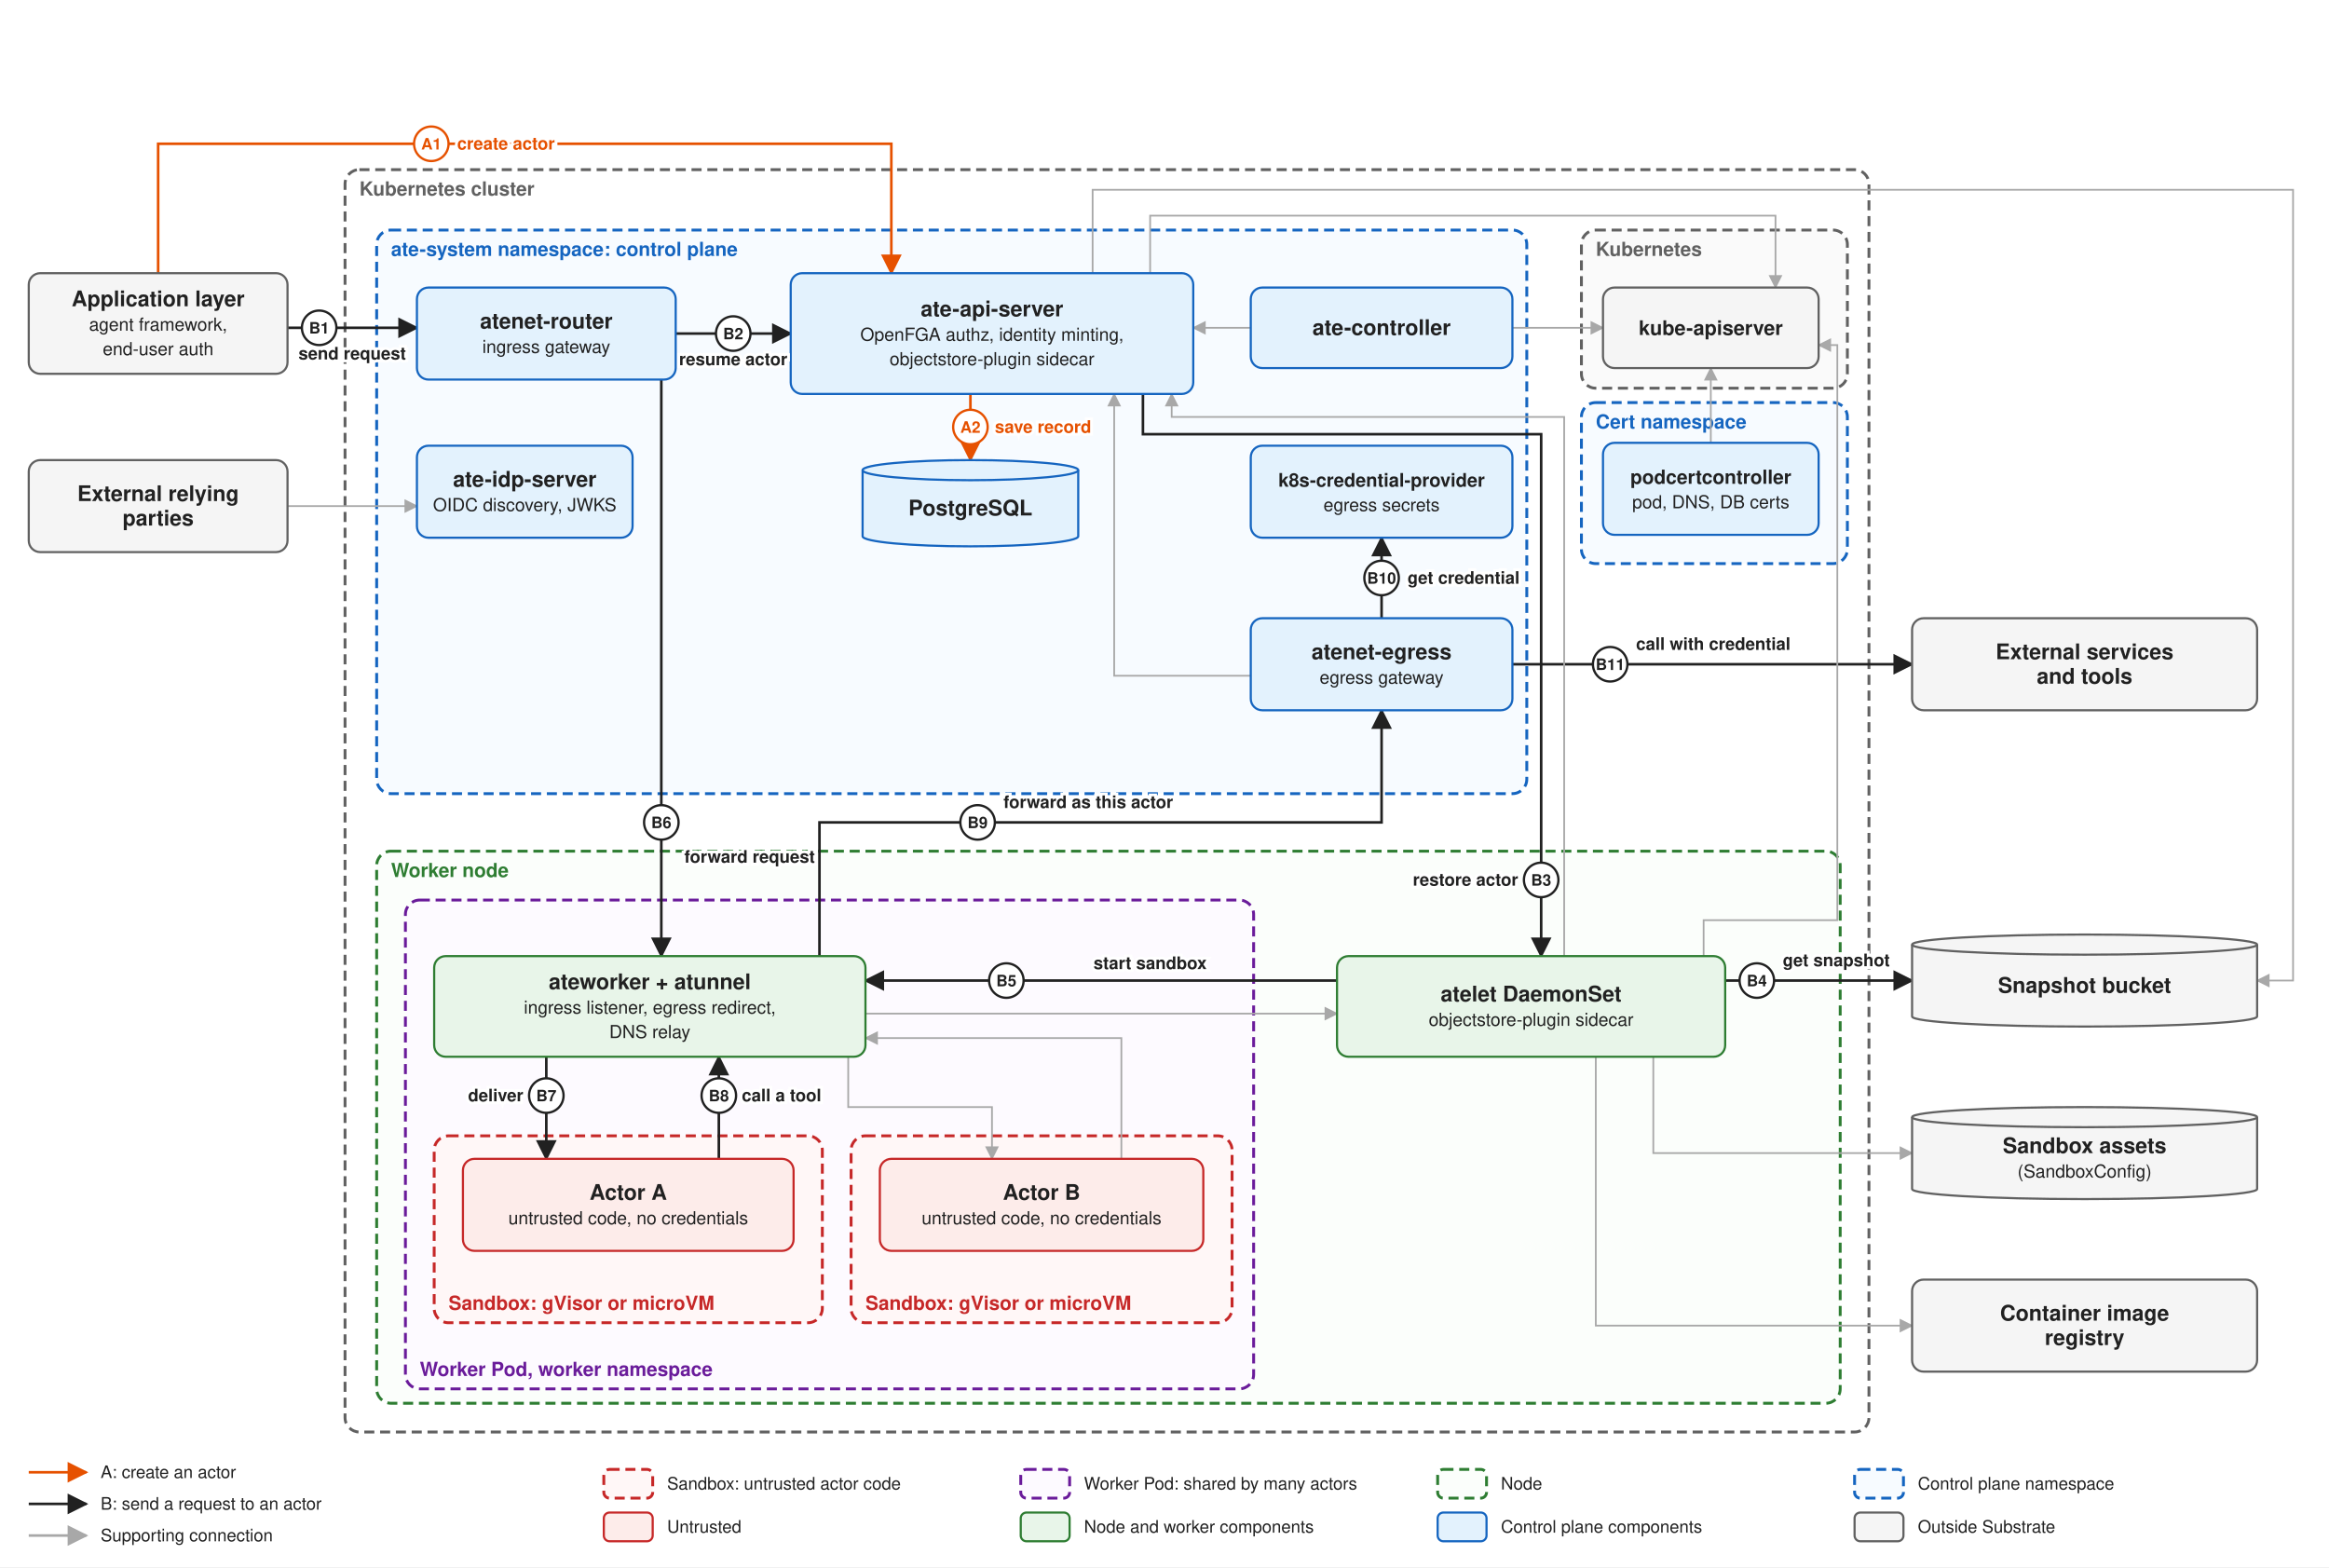
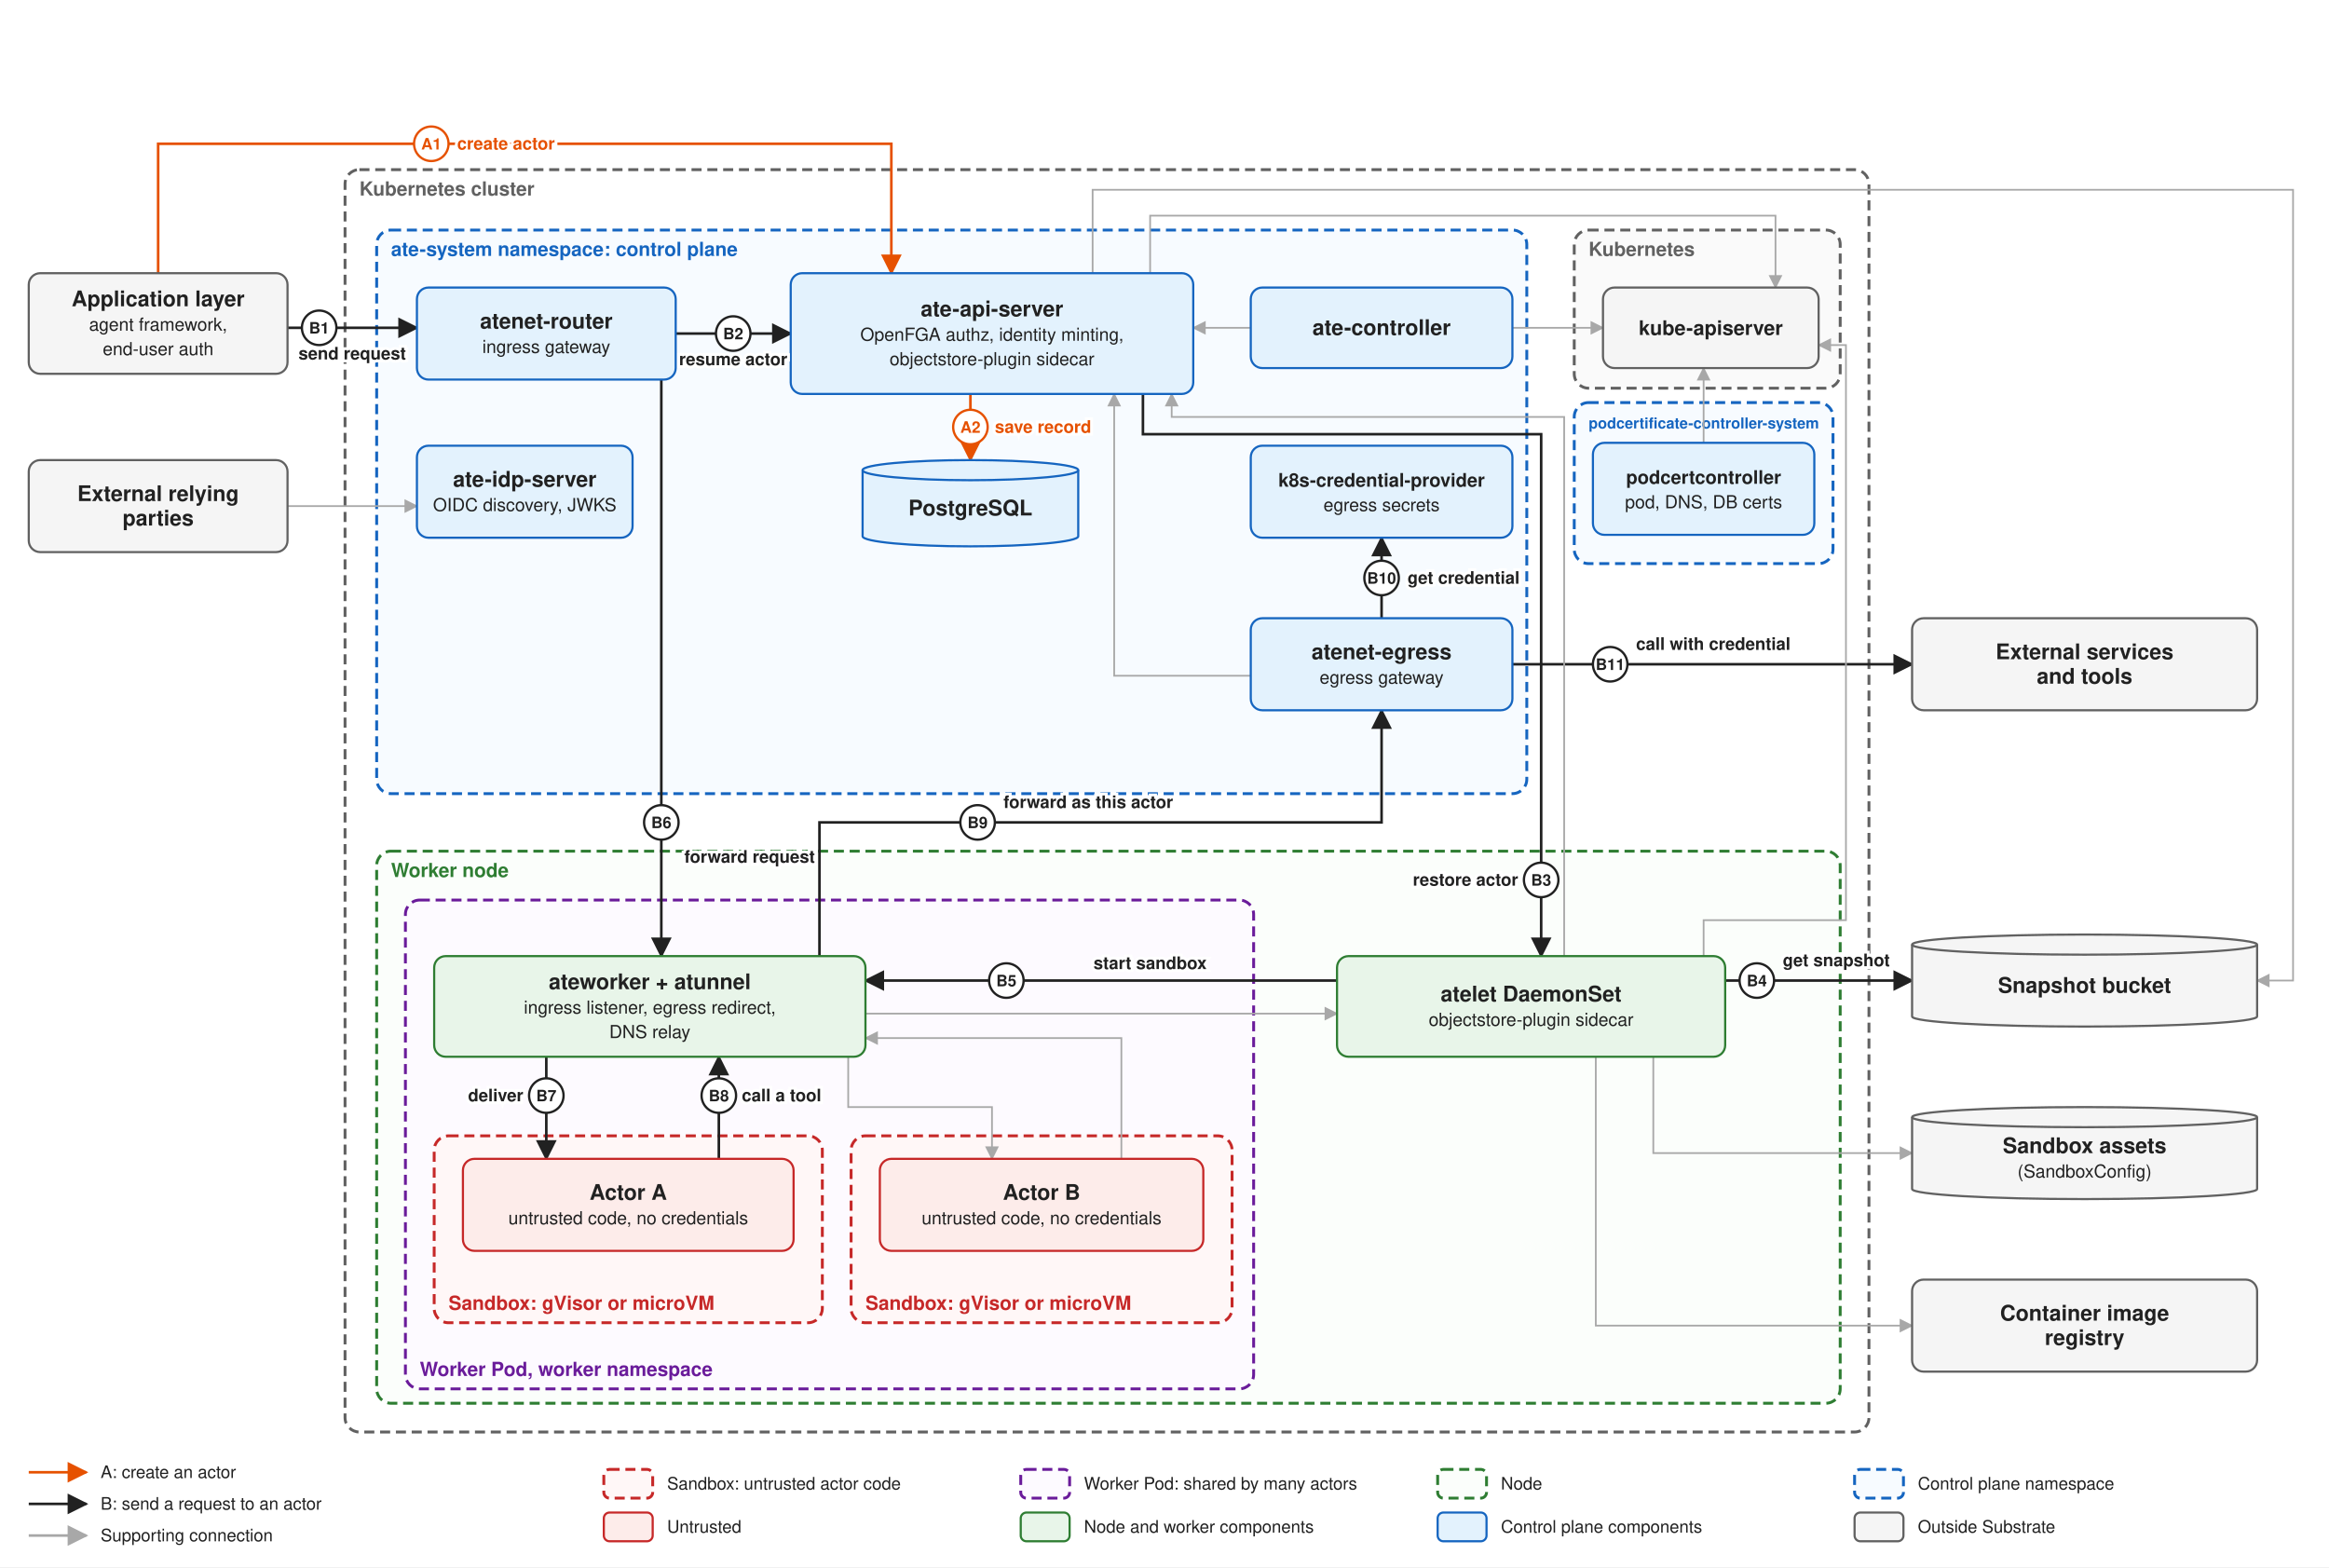
<svg xmlns="http://www.w3.org/2000/svg" viewBox="0 0 1620 1090" width="1620" height="1090" font-family="Helvetica, Arial, sans-serif">
  <defs>
    <marker id="arrowA" viewBox="0 0 10 10" refX="9" refY="5" markerWidth="8" markerHeight="8" orient="auto-start-reverse">
      <path d="M0,0 L10,5 L0,10 z" fill="#e65100" />
    </marker>
    <marker id="arrowB" viewBox="0 0 10 10" refX="9" refY="5" markerWidth="8" markerHeight="8" orient="auto-start-reverse">
      <path d="M0,0 L10,5 L0,10 z" fill="#212121" />
    </marker>
    <marker id="arrowG" viewBox="0 0 10 10" refX="9" refY="5" markerWidth="8" markerHeight="8" orient="auto-start-reverse">
      <path d="M0,0 L10,5 L0,10 z" fill="#a8a8a8" />
    </marker>
    <marker id="arrowP" viewBox="0 0 10 10" refX="9" refY="5" markerWidth="8" markerHeight="8" orient="auto-start-reverse">
      <path d="M0,0 L10,5 L0,10 z" fill="#00838f" />
    </marker>
    <marker id="arrowT" viewBox="0 0 10 10" refX="9" refY="5" markerWidth="8" markerHeight="8" orient="auto-start-reverse">
      <path d="M0,0 L10,5 L0,10 z" fill="#00838f" />
    </marker>
  </defs>
  <rect width="1620" height="1090" fill="#ffffff" />
  <rect x="240" y="118" width="1060" height="878" rx="10" fill="#ffffff" stroke="#616161" stroke-width="2" stroke-dasharray="7 4" />
  <text x="250" y="136" font-size="13.5" font-weight="bold" fill="#616161">Kubernetes cluster</text>
  <rect x="262" y="160" width="800" height="392" rx="10" fill="#f7fbff" stroke="#1565c0" stroke-width="2" stroke-dasharray="7 4" />
  <text x="272" y="178" font-size="13.5" font-weight="bold" fill="#1565c0">ate-system namespace: control plane</text>
-   <rect x="1100" y="160" width="185" height="110" rx="10" fill="#fafafa" stroke="#616161" stroke-width="2" stroke-dasharray="7 4" />
-   <text x="1110" y="178" font-size="13.5" font-weight="bold" fill="#616161">Kubernetes</text>
-   <rect x="1100" y="280" width="185" height="112" rx="10" fill="#f7fbff" stroke="#1565c0" stroke-width="2" stroke-dasharray="7 4" />
-   <text x="1110" y="298" font-size="13.5" font-weight="bold" fill="#1565c0">Cert namespace</text>
+   <rect x="1095" y="160" width="185" height="110" rx="10" fill="#fafafa" stroke="#616161" stroke-width="2" stroke-dasharray="7 4" />
+   <text x="1105" y="178" font-size="13.5" font-weight="bold" fill="#616161">Kubernetes</text>
+   <rect x="1095" y="280" width="180" height="112" rx="10" fill="#f7fbff" stroke="#1565c0" stroke-width="2" stroke-dasharray="7 4" />
+   <text x="1105" y="298" font-size="10.5" font-weight="bold" fill="#1565c0">podcertificate-controller-system</text>
  <rect x="262" y="592" width="1018" height="384" rx="10" fill="#fbfefb" stroke="#2e7d32" stroke-width="2" stroke-dasharray="7 4" />
  <text x="272" y="610" font-size="13.5" font-weight="bold" fill="#2e7d32">Worker node</text>
  <rect x="282" y="626" width="590" height="340" rx="10" fill="#fdfaff" stroke="#6a1b9a" stroke-width="2" stroke-dasharray="7 4" />
  <text x="292" y="957" font-size="13.5" font-weight="bold" fill="#6a1b9a">Worker Pod, worker namespace</text>
  <rect x="302" y="790" width="270" height="130" rx="10" fill="#fff7f7" stroke="#c62828" stroke-width="2" stroke-dasharray="7 4" />
  <text x="312" y="911" font-size="13.5" font-weight="bold" fill="#c62828">Sandbox: gVisor or microVM</text>
  <rect x="592" y="790" width="265" height="130" rx="10" fill="#fff7f7" stroke="#c62828" stroke-width="2" stroke-dasharray="7 4" />
  <text x="602" y="911" font-size="13.5" font-weight="bold" fill="#c62828">Sandbox: gVisor or microVM</text>
  <polyline points="110,190 110,100 620,100 620,190" fill="none" stroke="#e65100" stroke-width="1.8" marker-end="url(#arrowA)" />
  <polyline points="675,274 675,320" fill="none" stroke="#e65100" stroke-width="1.8" marker-end="url(#arrowA)" />
  <polyline points="200,228 290,228" fill="none" stroke="#212121" stroke-width="1.8" marker-end="url(#arrowB)" />
  <polyline points="470,232 550,232" fill="none" stroke="#212121" stroke-width="1.8" marker-end="url(#arrowB)" />
  <polyline points="795,274 795,302 1072,302 1072,665" fill="none" stroke="#212121" stroke-width="1.8" marker-end="url(#arrowB)" />
  <polyline points="1200,682 1330,682" fill="none" stroke="#212121" stroke-width="1.8" marker-end="url(#arrowB)" />
  <polyline points="930,682 602,682" fill="none" stroke="#212121" stroke-width="1.8" marker-end="url(#arrowB)" />
  <polyline points="460,264 460,665" fill="none" stroke="#212121" stroke-width="1.8" marker-end="url(#arrowB)" />
  <polyline points="380,735 380,806" fill="none" stroke="#212121" stroke-width="1.8" marker-end="url(#arrowB)" />
  <polyline points="500,806 500,735" fill="none" stroke="#212121" stroke-width="1.8" marker-end="url(#arrowB)" />
  <polyline points="570,665 570,572 961,572 961,494" fill="none" stroke="#212121" stroke-width="1.8" marker-end="url(#arrowB)" />
  <polyline points="961,430 961,374" fill="none" stroke="#212121" stroke-width="1.8" marker-end="url(#arrowB)" />
  <polyline points="1052,462 1330,462" fill="none" stroke="#212121" stroke-width="1.8" marker-end="url(#arrowB)" />
  <polyline points="1110,735 1110,922 1330,922" fill="none" stroke="#a8a8a8" stroke-width="1.2" marker-end="url(#arrowG)" />
  <polyline points="590,735 590,770 690,770 690,806" fill="none" stroke="#a8a8a8" stroke-width="1.2" marker-end="url(#arrowG)" />
  <polyline points="780,806 780,722 602,722" fill="none" stroke="#a8a8a8" stroke-width="1.2" marker-end="url(#arrowG)" />
  <polyline points="602,705 930,705" fill="none" stroke="#a8a8a8" stroke-width="1.2" marker-end="url(#arrowG)" />
  <polyline points="1088,665 1088,290 815,290 815,274" fill="none" stroke="#a8a8a8" stroke-width="1.2" marker-end="url(#arrowG)" />
  <polyline points="870,470 775,470 775,274" fill="none" stroke="#a8a8a8" stroke-width="1.2" marker-end="url(#arrowG)" />
  <polyline points="760,190 760,132 1595,132 1595,682 1570,682" fill="none" stroke="#a8a8a8" stroke-width="1.2" marker-end="url(#arrowG)" />
  <polyline points="1150,735 1150,802 1330,802" fill="none" stroke="#a8a8a8" stroke-width="1.2" marker-end="url(#arrowG)" />
  <polyline points="870,228 830,228" fill="none" stroke="#a8a8a8" stroke-width="1.2" marker-end="url(#arrowG)" />
  <polyline points="1052,228 1115,228" fill="none" stroke="#a8a8a8" stroke-width="1.2" marker-end="url(#arrowG)" />
  <polyline points="800,190 800,150 1235,150 1235,200" fill="none" stroke="#a8a8a8" stroke-width="1.2" marker-end="url(#arrowG)" />
-   <polyline points="1190,308 1190,256" fill="none" stroke="#a8a8a8" stroke-width="1.2" marker-end="url(#arrowG)" />
-   <polyline points="1185,665 1185,640 1278,640 1278,240 1265,240" fill="none" stroke="#a8a8a8" stroke-width="1.2" marker-end="url(#arrowG)" />
+   <polyline points="1185,308 1185,256" fill="none" stroke="#a8a8a8" stroke-width="1.2" marker-end="url(#arrowG)" />
+   <polyline points="1185,665 1185,640 1284,640 1284,240 1265,240" fill="none" stroke="#a8a8a8" stroke-width="1.2" marker-end="url(#arrowG)" />
  <polyline points="200,352 290,352" fill="none" stroke="#a8a8a8" stroke-width="1.2" marker-end="url(#arrowG)" />
  <rect x="20" y="190" width="180" height="70" rx="8" fill="#f5f5f5" stroke="#616161" stroke-width="1.5" />
  <text x="110.0" y="213.0" font-size="15" font-weight="bold" text-anchor="middle" fill="#212121">Application layer</text>
  <text x="110.0" y="230.0" font-size="12.5" text-anchor="middle" fill="#212121">agent framework,</text>
  <text x="110.0" y="247.0" font-size="12.5" text-anchor="middle" fill="#212121">end-user auth</text>
  <rect x="20" y="320" width="180" height="64" rx="8" fill="#f5f5f5" stroke="#616161" stroke-width="1.5" />
  <text x="110.0" y="348.5" font-size="15" font-weight="bold" text-anchor="middle" fill="#212121">External relying</text>
  <text x="110.0" y="365.5" font-size="15" font-weight="bold" text-anchor="middle" fill="#212121">parties</text>
  <rect x="1330" y="430" width="240" height="64" rx="8" fill="#f5f5f5" stroke="#616161" stroke-width="1.5" />
  <text x="1450.0" y="458.5" font-size="15" font-weight="bold" text-anchor="middle" fill="#212121">External services</text>
  <text x="1450.0" y="475.5" font-size="15" font-weight="bold" text-anchor="middle" fill="#212121">and tools</text>
  <path d="M1330 657 v50 a120.0 7 0 0 0 240 0 v-50" fill="#f5f5f5" stroke="#616161" stroke-width="1.5" />
  <ellipse cx="1450.0" cy="657" rx="120.0" ry="7" fill="#f5f5f5" stroke="#616161" stroke-width="1.5" />
  <text x="1450.0" y="690.5" font-size="15" font-weight="bold" text-anchor="middle" fill="#212121">Snapshot bucket</text>
  <path d="M1330 777 v50 a120.0 7 0 0 0 240 0 v-50" fill="#f5f5f5" stroke="#616161" stroke-width="1.5" />
  <ellipse cx="1450.0" cy="777" rx="120.0" ry="7" fill="#f5f5f5" stroke="#616161" stroke-width="1.5" />
  <text x="1450.0" y="802.0" font-size="15" font-weight="bold" text-anchor="middle" fill="#212121">Sandbox assets</text>
  <text x="1450.0" y="819.0" font-size="12.5" text-anchor="middle" fill="#212121">(SandboxConfig)</text>
  <rect x="290" y="200" width="180" height="64" rx="8" fill="#e3f2fd" stroke="#1565c0" stroke-width="1.5" />
  <text x="380.0" y="228.5" font-size="15" font-weight="bold" text-anchor="middle" fill="#212121">atenet-router</text>
  <text x="380.0" y="245.5" font-size="12.5" text-anchor="middle" fill="#212121">ingress gateway</text>
  <rect x="550" y="190" width="280" height="84" rx="8" fill="#e3f2fd" stroke="#1565c0" stroke-width="1.5" />
  <text x="690.0" y="220.0" font-size="15" font-weight="bold" text-anchor="middle" fill="#212121">ate-api-server</text>
  <text x="690.0" y="237.0" font-size="12.5" text-anchor="middle" fill="#212121">OpenFGA authz, identity minting,</text>
  <text x="690.0" y="254.0" font-size="12.5" text-anchor="middle" fill="#212121">objectstore-plugin sidecar</text>
  <rect x="870" y="200" width="182" height="56" rx="8" fill="#e3f2fd" stroke="#1565c0" stroke-width="1.5" />
  <text x="961.0" y="233.0" font-size="15" font-weight="bold" text-anchor="middle" fill="#212121">ate-controller</text>
  <rect x="290" y="310" width="150" height="64" rx="8" fill="#e3f2fd" stroke="#1565c0" stroke-width="1.5" />
  <text x="365.0" y="338.5" font-size="15" font-weight="bold" text-anchor="middle" fill="#212121">ate-idp-server</text>
  <text x="365.0" y="355.5" font-size="12.5" text-anchor="middle" fill="#212121">OIDC discovery, JWKS</text>
  <path d="M600 327 v46 a75.0 7 0 0 0 150 0 v-46" fill="#e3f2fd" stroke="#1565c0" stroke-width="1.5" />
  <ellipse cx="675.0" cy="327" rx="75.0" ry="7" fill="#e3f2fd" stroke="#1565c0" stroke-width="1.5" />
  <text x="675.0" y="358.5" font-size="15" font-weight="bold" text-anchor="middle" fill="#212121">PostgreSQL</text>
  <rect x="870" y="310" width="182" height="64" rx="8" fill="#e3f2fd" stroke="#1565c0" stroke-width="1.5" />
  <text x="961.0" y="338.5" font-size="13" font-weight="bold" text-anchor="middle" fill="#212121">k8s-credential-provider</text>
  <text x="961.0" y="355.5" font-size="12.5" text-anchor="middle" fill="#212121">egress secrets</text>
  <rect x="870" y="430" width="182" height="64" rx="8" fill="#e3f2fd" stroke="#1565c0" stroke-width="1.5" />
  <text x="961.0" y="458.5" font-size="15" font-weight="bold" text-anchor="middle" fill="#212121">atenet-egress</text>
  <text x="961.0" y="475.5" font-size="12.5" text-anchor="middle" fill="#212121">egress gateway</text>
  <rect x="1115" y="200" width="150" height="56" rx="8" fill="#f5f5f5" stroke="#616161" stroke-width="1.5" />
  <text x="1190.0" y="233.0" font-size="14" font-weight="bold" text-anchor="middle" fill="#212121">kube-apiserver</text>
-   <rect x="1115" y="308" width="150" height="64" rx="8" fill="#e3f2fd" stroke="#1565c0" stroke-width="1.5" />
-   <text x="1190.0" y="336.5" font-size="13.5" font-weight="bold" text-anchor="middle" fill="#212121">podcertcontroller</text>
-   <text x="1190.0" y="353.5" font-size="12.5" text-anchor="middle" fill="#212121">pod, DNS, DB certs</text>
+   <rect x="1108" y="308" width="154" height="64" rx="8" fill="#e3f2fd" stroke="#1565c0" stroke-width="1.5" />
+   <text x="1185.0" y="336.5" font-size="13" font-weight="bold" text-anchor="middle" fill="#212121">podcertcontroller</text>
+   <text x="1185.0" y="353.5" font-size="12.5" text-anchor="middle" fill="#212121">pod, DNS, DB certs</text>
  <rect x="302" y="665" width="300" height="70" rx="8" fill="#e8f5e9" stroke="#2e7d32" stroke-width="1.5" />
  <text x="452.0" y="688.0" font-size="15" font-weight="bold" text-anchor="middle" fill="#212121">ateworker + atunnel</text>
  <text x="452.0" y="705.0" font-size="12.5" text-anchor="middle" fill="#212121">ingress listener, egress redirect,</text>
  <text x="452.0" y="722.0" font-size="12.5" text-anchor="middle" fill="#212121">DNS relay</text>
  <rect x="930" y="665" width="270" height="70" rx="8" fill="#e8f5e9" stroke="#2e7d32" stroke-width="1.5" />
  <text x="1065.0" y="696.5" font-size="15" font-weight="bold" text-anchor="middle" fill="#212121">atelet DaemonSet</text>
  <text x="1065.0" y="713.5" font-size="12.5" text-anchor="middle" fill="#212121">objectstore-plugin sidecar</text>
  <rect x="322" y="806" width="230" height="64" rx="8" fill="#fdecea" stroke="#c62828" stroke-width="1.5" />
  <text x="437.0" y="834.5" font-size="15" font-weight="bold" text-anchor="middle" fill="#212121">Actor A</text>
  <text x="437.0" y="851.5" font-size="12.5" text-anchor="middle" fill="#212121">untrusted code, no credentials</text>
  <rect x="612" y="806" width="225" height="64" rx="8" fill="#fdecea" stroke="#c62828" stroke-width="1.5" />
  <text x="724.5" y="834.5" font-size="15" font-weight="bold" text-anchor="middle" fill="#212121">Actor B</text>
  <text x="724.5" y="851.5" font-size="12.5" text-anchor="middle" fill="#212121">untrusted code, no credentials</text>
  <rect x="1330" y="890" width="240" height="64" rx="8" fill="#f5f5f5" stroke="#616161" stroke-width="1.5" />
  <text x="1450.0" y="918.5" font-size="15" font-weight="bold" text-anchor="middle" fill="#212121">Container image</text>
  <text x="1450.0" y="935.5" font-size="15" font-weight="bold" text-anchor="middle" fill="#212121">registry</text>
  <circle cx="300" cy="100" r="12" fill="#ffffff" stroke="#e65100" stroke-width="1.6" />
  <text x="300" y="104" font-size="11" font-weight="bold" text-anchor="middle" fill="#e65100">A1</text>
  <text x="318" y="104" font-size="12" font-weight="bold" text-anchor="start" fill="#e65100" stroke="#ffffff" stroke-width="4" paint-order="stroke">create actor</text>
  <circle cx="675" cy="297" r="12" fill="#ffffff" stroke="#e65100" stroke-width="1.6" />
  <text x="675" y="301" font-size="11" font-weight="bold" text-anchor="middle" fill="#e65100">A2</text>
  <text x="692" y="301" font-size="12" font-weight="bold" text-anchor="start" fill="#e65100" stroke="#ffffff" stroke-width="4" paint-order="stroke">save record</text>
  <circle cx="222" cy="228" r="12" fill="#ffffff" stroke="#212121" stroke-width="1.6" />
  <text x="222" y="232" font-size="11" font-weight="bold" text-anchor="middle" fill="#212121">B1</text>
  <text x="245" y="250" font-size="12" font-weight="bold" text-anchor="middle" fill="#212121" stroke="#ffffff" stroke-width="4" paint-order="stroke">send request</text>
  <circle cx="510" cy="232" r="12" fill="#ffffff" stroke="#212121" stroke-width="1.6" />
  <text x="510" y="236" font-size="11" font-weight="bold" text-anchor="middle" fill="#212121">B2</text>
  <text x="510" y="254" font-size="12" font-weight="bold" text-anchor="middle" fill="#212121" stroke="#ffffff" stroke-width="4" paint-order="stroke">resume actor</text>
  <circle cx="1072" cy="612" r="12" fill="#ffffff" stroke="#212121" stroke-width="1.6" />
  <text x="1072" y="616" font-size="11" font-weight="bold" text-anchor="middle" fill="#212121">B3</text>
  <text x="1056" y="616" font-size="12" font-weight="bold" text-anchor="end" fill="#212121" stroke="#ffffff" stroke-width="4" paint-order="stroke">restore actor</text>
  <circle cx="1222" cy="682" r="12" fill="#ffffff" stroke="#212121" stroke-width="1.6" />
  <text x="1222" y="686" font-size="11" font-weight="bold" text-anchor="middle" fill="#212121">B4</text>
  <text x="1240" y="672" font-size="12" font-weight="bold" text-anchor="start" fill="#212121" stroke="#ffffff" stroke-width="4" paint-order="stroke">get snapshot</text>
  <circle cx="700" cy="682" r="12" fill="#ffffff" stroke="#212121" stroke-width="1.6" />
  <text x="700" y="686" font-size="11" font-weight="bold" text-anchor="middle" fill="#212121">B5</text>
  <text x="800" y="674" font-size="12" font-weight="bold" text-anchor="middle" fill="#212121" stroke="#ffffff" stroke-width="4" paint-order="stroke">start sandbox</text>
  <circle cx="460" cy="572" r="12" fill="#ffffff" stroke="#212121" stroke-width="1.6" />
  <text x="460" y="576" font-size="11" font-weight="bold" text-anchor="middle" fill="#212121">B6</text>
  <text x="476" y="600" font-size="12" font-weight="bold" text-anchor="start" fill="#212121" stroke="#ffffff" stroke-width="4" paint-order="stroke">forward request</text>
  <circle cx="380" cy="762" r="12" fill="#ffffff" stroke="#212121" stroke-width="1.6" />
  <text x="380" y="766" font-size="11" font-weight="bold" text-anchor="middle" fill="#212121">B7</text>
  <text x="364" y="766" font-size="12" font-weight="bold" text-anchor="end" fill="#212121" stroke="#ffffff" stroke-width="4" paint-order="stroke">deliver</text>
  <circle cx="500" cy="762" r="12" fill="#ffffff" stroke="#212121" stroke-width="1.6" />
  <text x="500" y="766" font-size="11" font-weight="bold" text-anchor="middle" fill="#212121">B8</text>
  <text x="516" y="766" font-size="12" font-weight="bold" text-anchor="start" fill="#212121" stroke="#ffffff" stroke-width="4" paint-order="stroke">call a tool</text>
  <circle cx="680" cy="572" r="12" fill="#ffffff" stroke="#212121" stroke-width="1.6" />
  <text x="680" y="576" font-size="11" font-weight="bold" text-anchor="middle" fill="#212121">B9</text>
  <text x="698" y="562" font-size="12" font-weight="bold" text-anchor="start" fill="#212121" stroke="#ffffff" stroke-width="4" paint-order="stroke">forward as this actor</text>
  <circle cx="961" cy="402" r="12" fill="#ffffff" stroke="#212121" stroke-width="1.6" />
  <text x="961" y="406" font-size="11" font-weight="bold" text-anchor="middle" fill="#212121">B10</text>
  <text x="979" y="406" font-size="12" font-weight="bold" text-anchor="start" fill="#212121" stroke="#ffffff" stroke-width="4" paint-order="stroke">get credential</text>
  <circle cx="1120" cy="462" r="12" fill="#ffffff" stroke="#212121" stroke-width="1.6" />
  <text x="1120" y="466" font-size="11" font-weight="bold" text-anchor="middle" fill="#212121">B11</text>
  <text x="1138" y="452" font-size="12" font-weight="bold" text-anchor="start" fill="#212121" stroke="#ffffff" stroke-width="4" paint-order="stroke">call with credential</text>
  <polyline points="20,1024 60,1024" stroke="#e65100" stroke-width="1.8" marker-end="url(#arrowA)" />
  <text x="70" y="1028" font-size="12" fill="#212121">A: create an actor</text>
  <polyline points="20,1046 60,1046" stroke="#212121" stroke-width="1.8" marker-end="url(#arrowB)" />
  <text x="70" y="1050" font-size="12" fill="#212121">B: send a request to an actor</text>
  <polyline points="20,1068 60,1068" stroke="#a8a8a8" stroke-width="1.8" marker-end="url(#arrowG)" />
  <text x="70" y="1072" font-size="12" fill="#212121">Supporting connection</text>
  <rect x="420" y="1022" width="34" height="20" rx="4" fill="#fff7f7" stroke="#c62828" stroke-width="2" stroke-dasharray="7 4" />
  <text x="464" y="1036" font-size="12" fill="#212121">Sandbox: untrusted actor code</text>
  <rect x="710" y="1022" width="34" height="20" rx="4" fill="#fdfaff" stroke="#6a1b9a" stroke-width="2" stroke-dasharray="7 4" />
  <text x="754" y="1036" font-size="12" fill="#212121">Worker Pod: shared by many actors</text>
  <rect x="1000" y="1022" width="34" height="20" rx="4" fill="#fbfefb" stroke="#2e7d32" stroke-width="2" stroke-dasharray="7 4" />
  <text x="1044" y="1036" font-size="12" fill="#212121">Node</text>
  <rect x="1290" y="1022" width="34" height="20" rx="4" fill="#f7fbff" stroke="#1565c0" stroke-width="2" stroke-dasharray="7 4" />
  <text x="1334" y="1036" font-size="12" fill="#212121">Control plane namespace</text>
  <rect x="420" y="1052" width="34" height="20" rx="4" fill="#fdecea" stroke="#c62828" stroke-width="1.5" />
  <text x="464" y="1066" font-size="12" fill="#212121">Untrusted</text>
  <rect x="710" y="1052" width="34" height="20" rx="4" fill="#e8f5e9" stroke="#2e7d32" stroke-width="1.5" />
  <text x="754" y="1066" font-size="12" fill="#212121">Node and worker components</text>
  <rect x="1000" y="1052" width="34" height="20" rx="4" fill="#e3f2fd" stroke="#1565c0" stroke-width="1.5" />
  <text x="1044" y="1066" font-size="12" fill="#212121">Control plane components</text>
  <rect x="1290" y="1052" width="34" height="20" rx="4" fill="#f5f5f5" stroke="#616161" stroke-width="1.5" />
  <text x="1334" y="1066" font-size="12" fill="#212121">Outside Substrate</text>
</svg>
